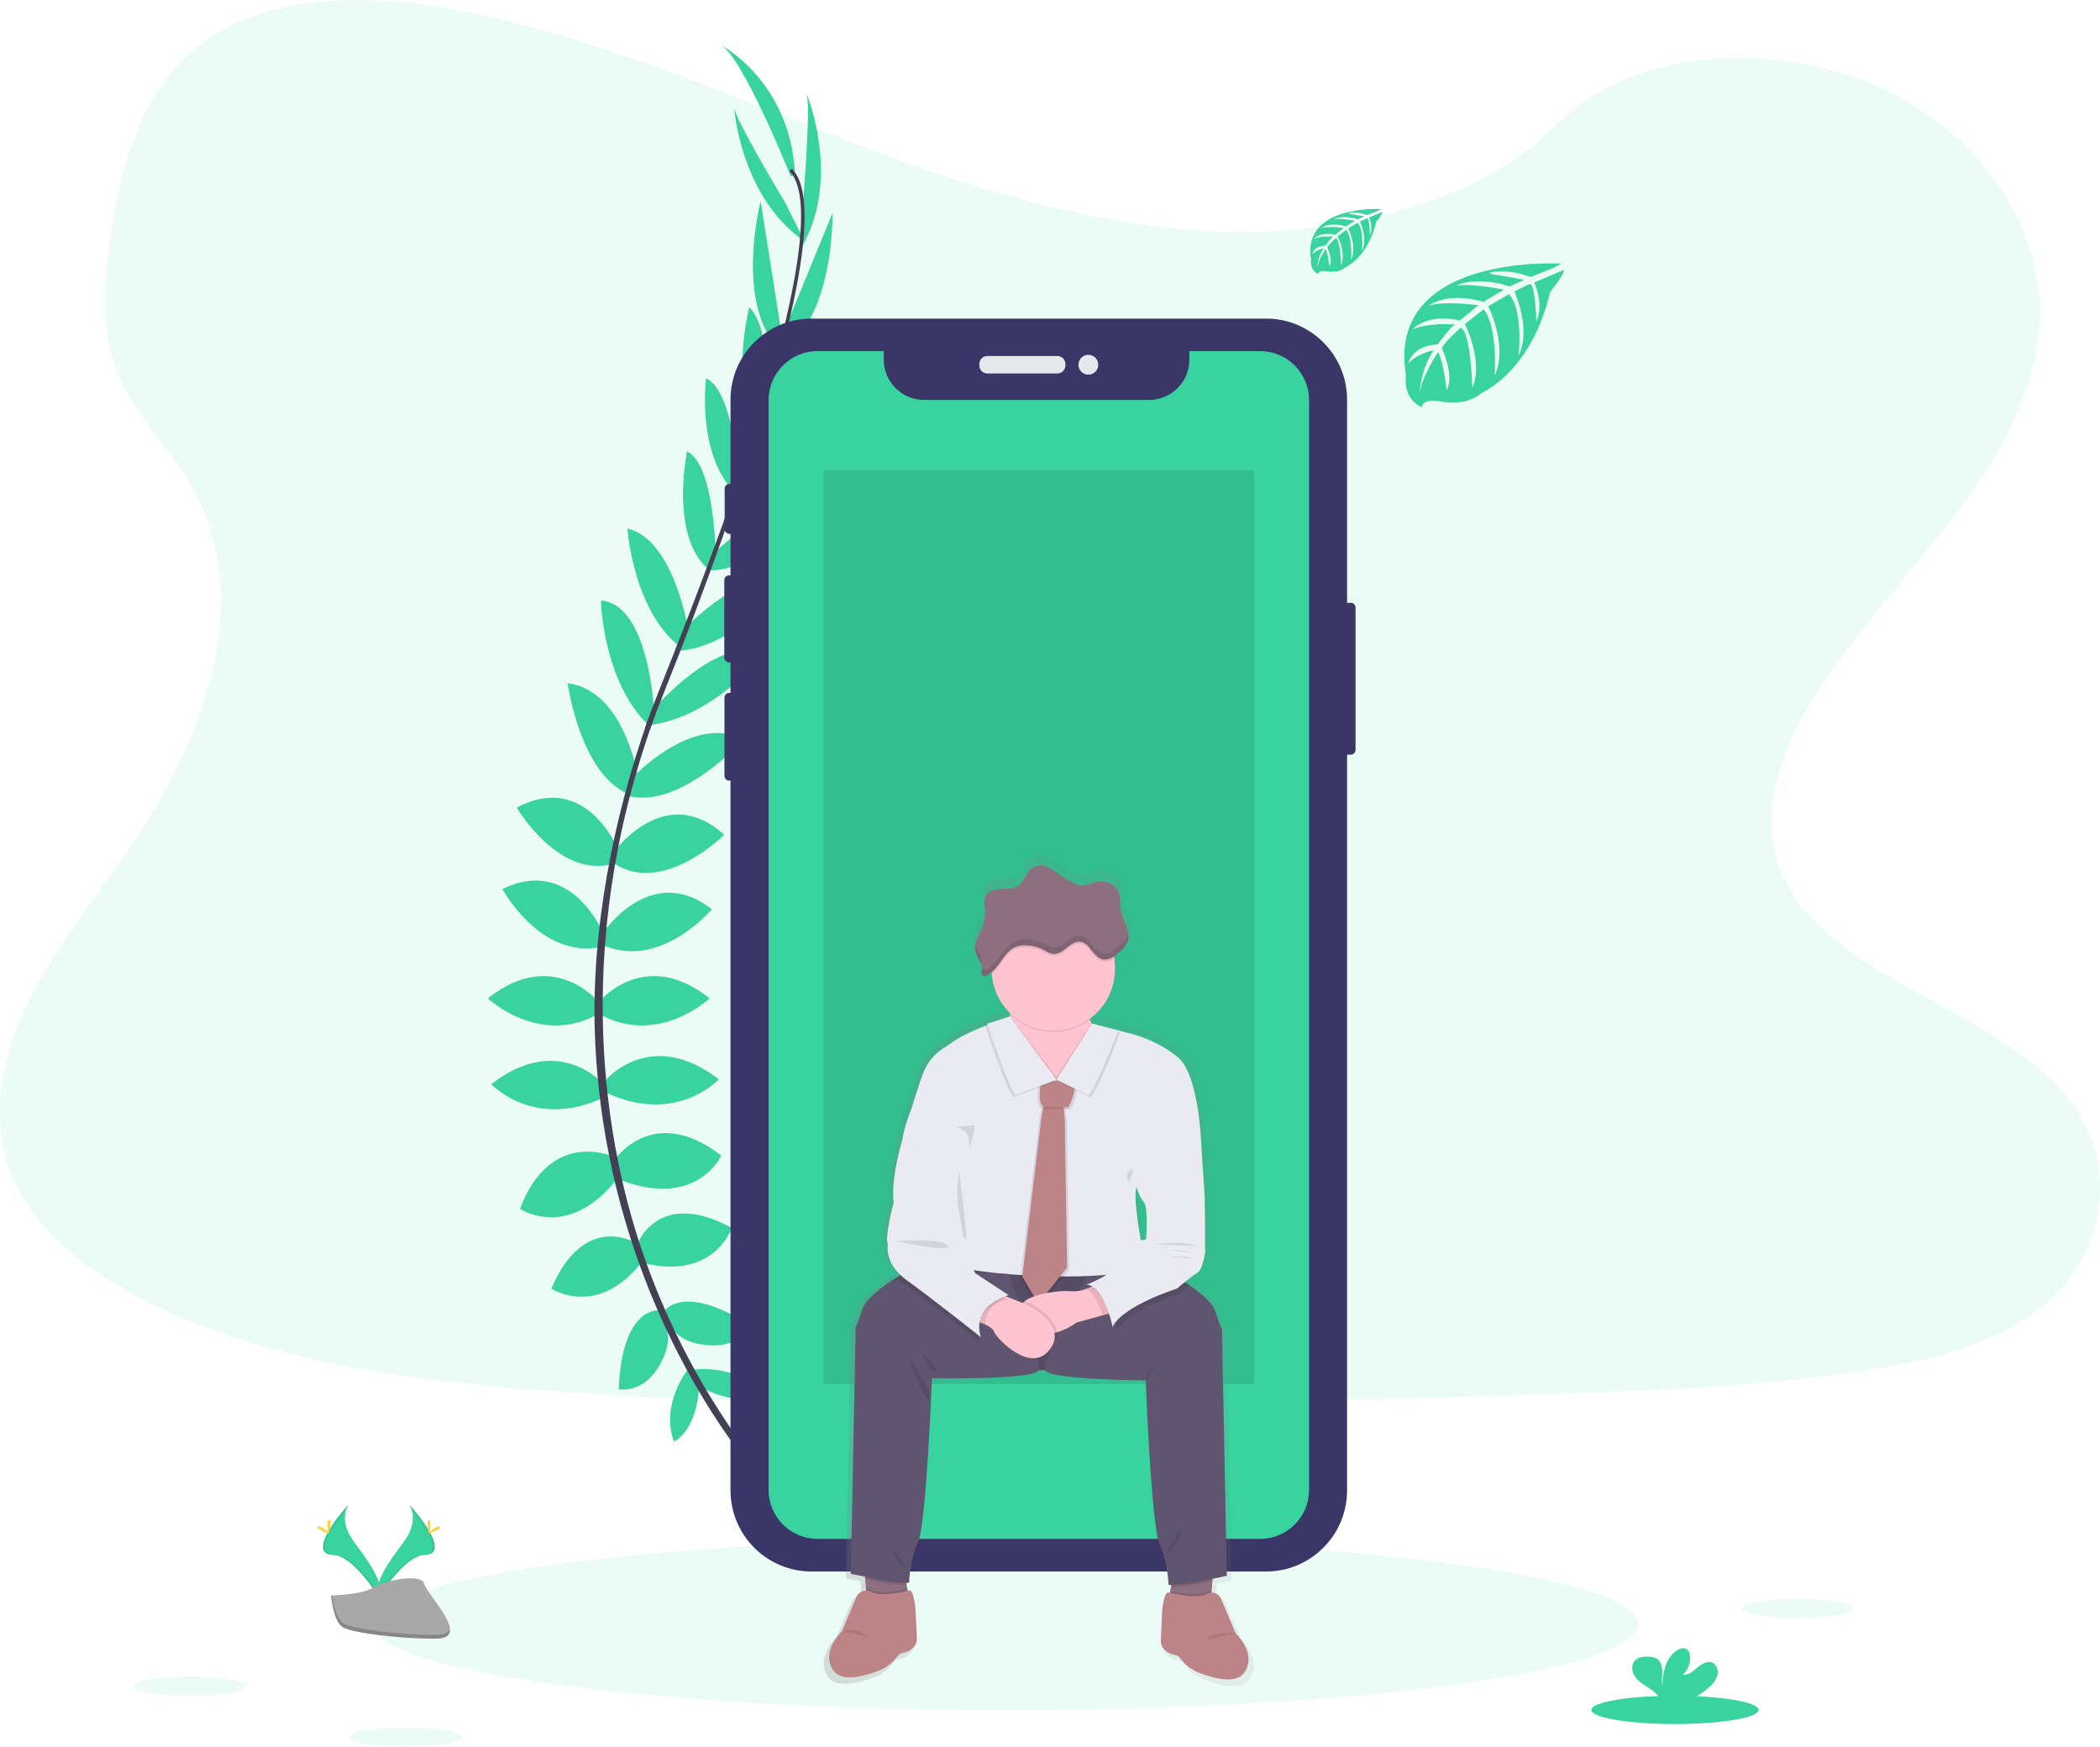
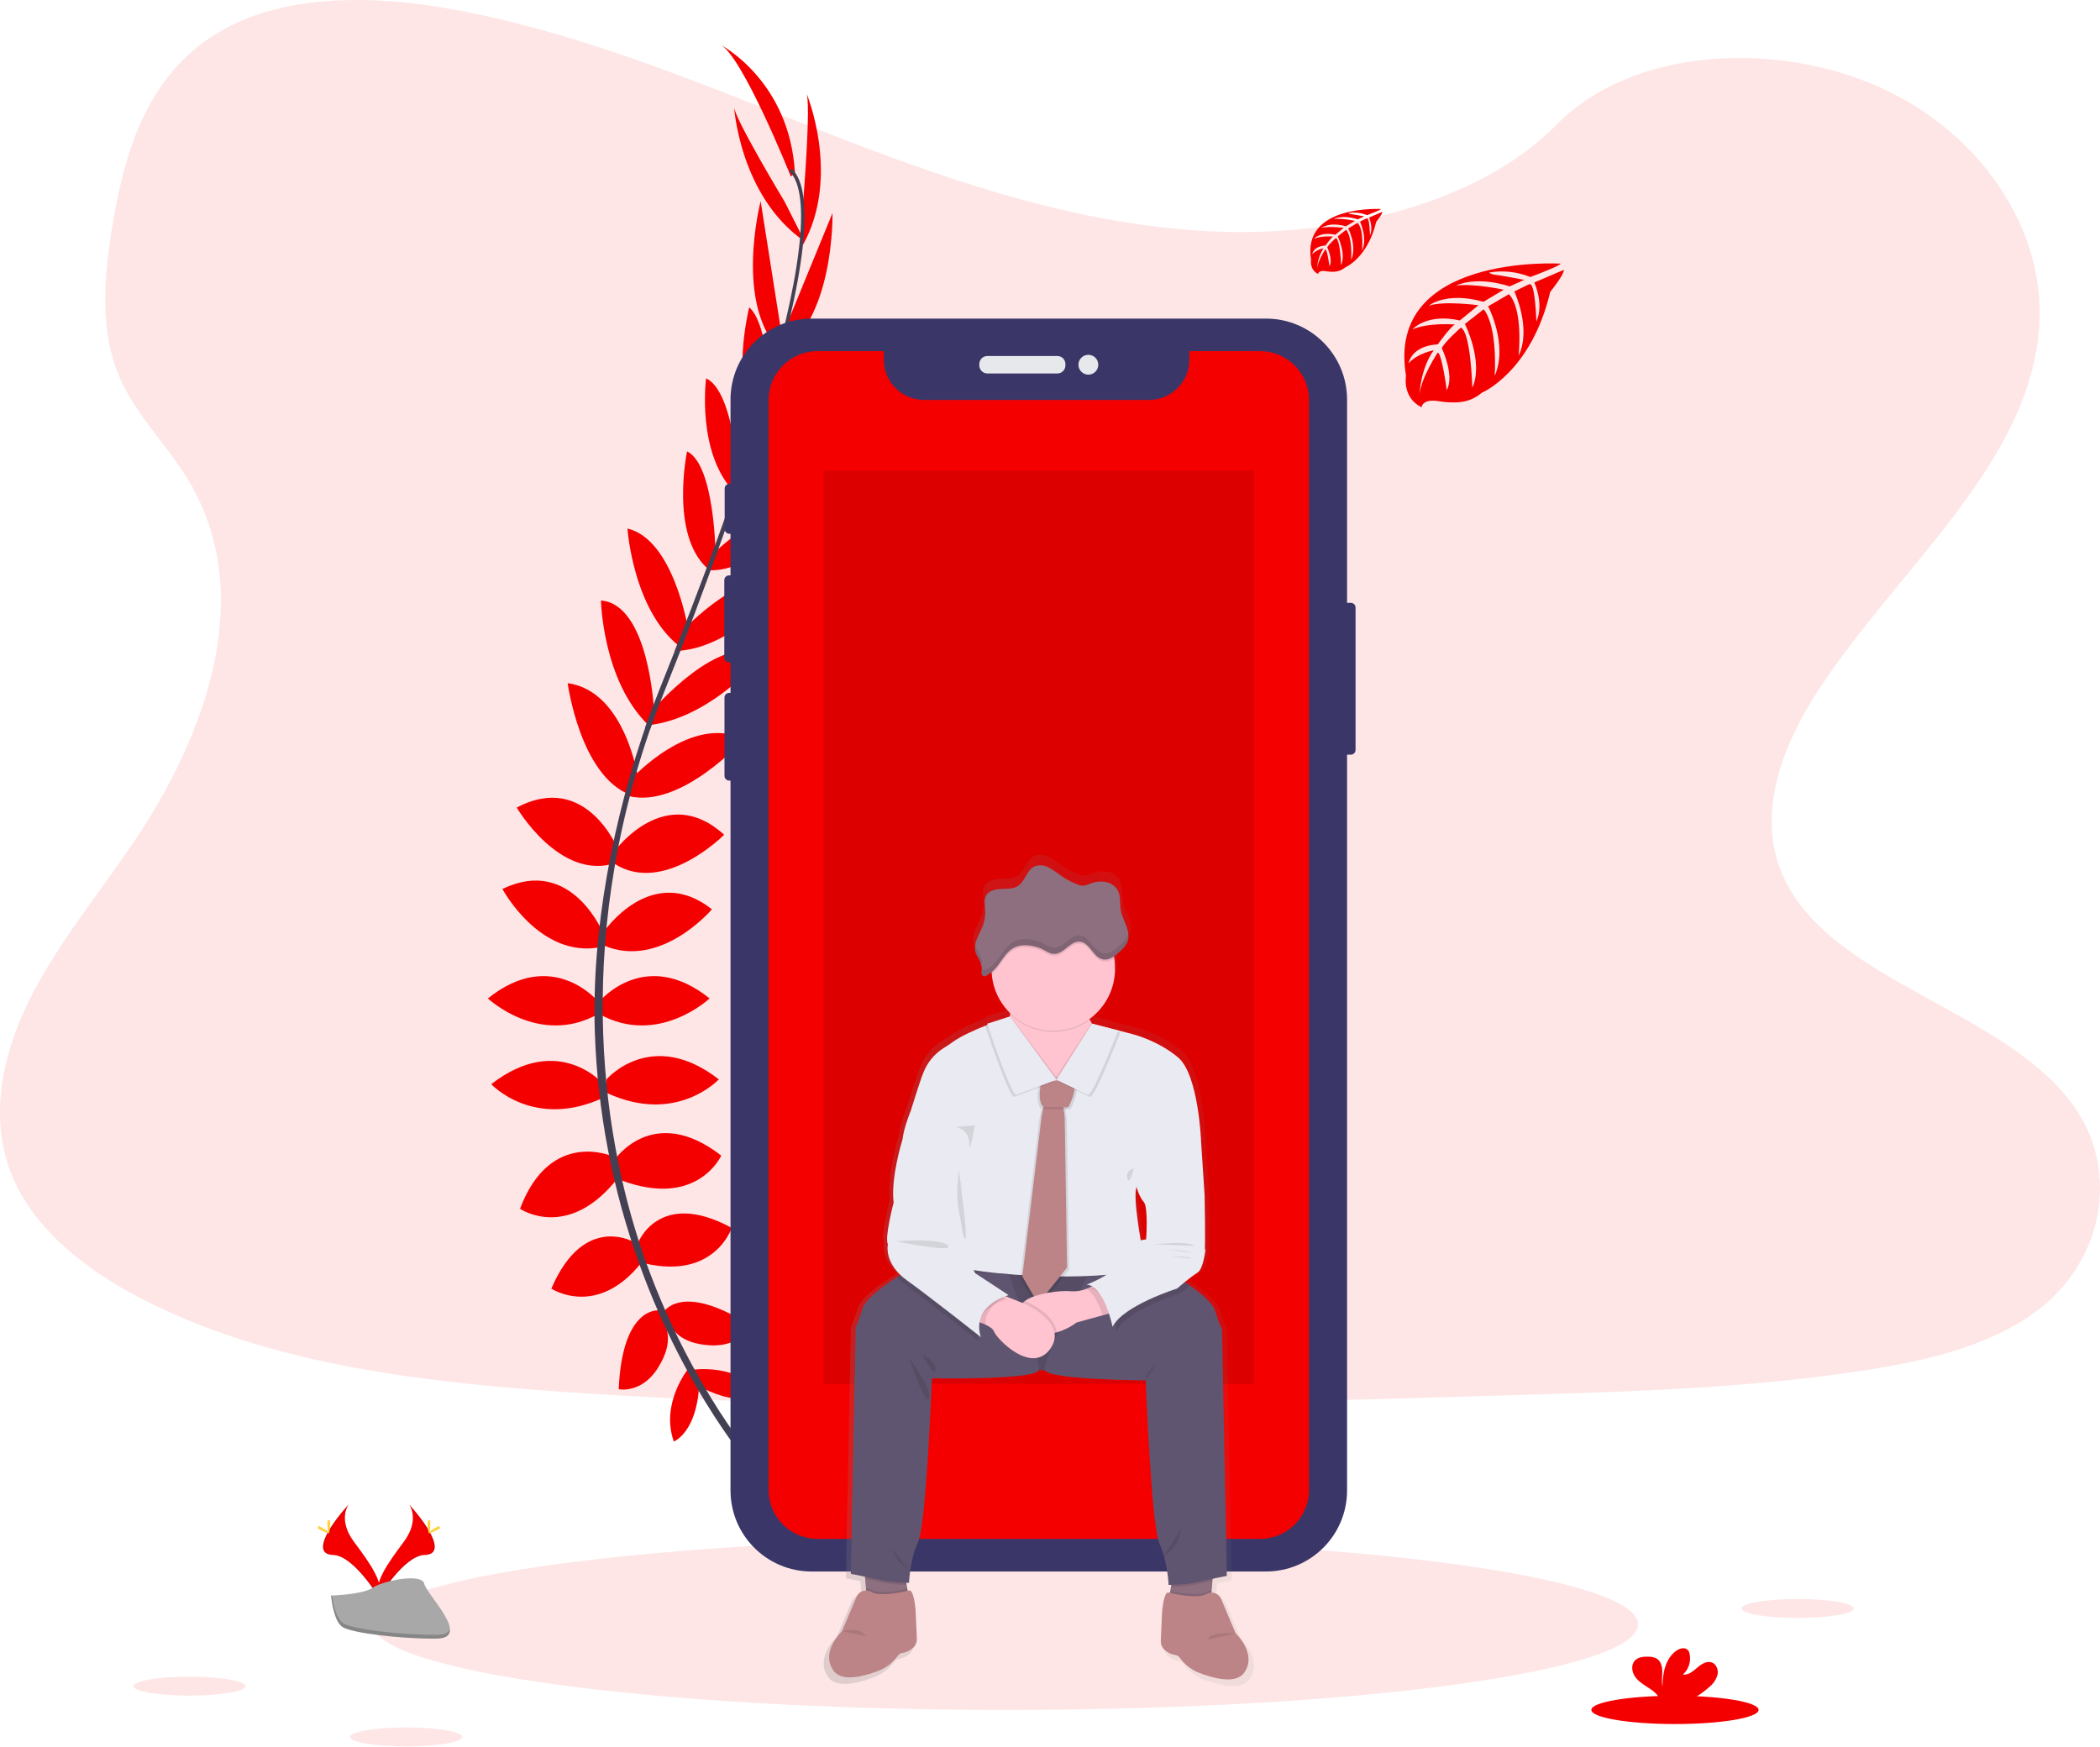
<svg xmlns="http://www.w3.org/2000/svg" id="ae7ad495-543d-4c4b-9483-8059c5566fe6" data-name="Layer 1" width="1009.54" height="839.64" viewBox="0 0 1009.54 839.64">
  <defs>
    <linearGradient id="f9d7795c-47ab-4264-adf8-fc9a284cd87a" x1="491.14" y1="640.96" x2="698.09" y2="640.96" gradientUnits="userSpaceOnUse">
      <stop offset="0" stop-color="gray" stop-opacity="0.25" />
      <stop offset="0.54" stop-color="gray" stop-opacity="0.12" />
      <stop offset="1" stop-color="gray" stop-opacity="0.1" />
    </linearGradient>
  </defs>
-   <path d="M681.78,141.58c-64.72-2.25-126.36-23.14-185.22-46S379.4,47.39,316.23,35.28c-40.63-7.79-87.1-8.89-119.83,12.89-31.51,21-41.69,57.15-47.16,90.73-4.12,25.26-6.54,51.85,4.74,75.49,7.84,16.42,21.74,30.22,31.36,45.95,33.47,54.72,9.81,122.2-26.45,175.63-17,25.07-36.75,49-49.88,75.66s-19.2,57.25-7.71,84.47c11.38,27,38.51,47.24,67.9,61.49,59.69,28.95,130,37.23,198.61,41.92,151.83,10.39,304.46,5.89,456.69,1.39,56.34-1.67,112.92-3.36,168.34-12.07,30.78-4.84,62.55-12.51,84.9-31.05,28.36-23.53,35.39-63.37,16.38-92.88-31.88-49.49-120-61.78-142.31-114.89-12.26-29.24.33-61.8,18.16-88.92,38.24-58.16,102.33-109.19,105.7-175.67,2.32-45.66-28.49-91.39-76.13-113-49.93-22.64-119.18-19.8-156,17.69C805.59,128.71,738.93,143.56,681.78,141.58Z" transform="translate(-95.23 -30.18)" fill="#38d39f" opacity="0.1" />
-   <ellipse cx="483.49" cy="780.99" rx="303.97" ry="41.12" fill="#38d39f" opacity="0.1" />
-   <path d="M428.24,688.75s21-3.36,33.6,11.48c0,0-9.24,7.28-29.12-2.8Z" transform="translate(-95.23 -30.18)" fill="#38d39f" />
-   <path d="M426,688.42S412.6,705,419.17,723.27c0,0,10.92-4.37,12.11-26.63Z" transform="translate(-95.23 -30.18)" fill="#38d39f" />
-   <path d="M414,661.31s8.4-15.4,42,6.16c0,0-4.48,10.36-19.32,9.52S417.87,669.43,414,661.31Z" transform="translate(-95.23 -30.18)" fill="#38d39f" />
-   <path d="M411.79,660.2s-17.43-2-19.12,37.9c0,0,11.05,2.3,18.9-10.33S416.17,668.08,411.79,660.2Z" transform="translate(-95.23 -30.18)" fill="#38d39f" />
-   <path d="M401.63,628.38s9.8-27.17,45.37-7.85c0,0-8.12,24.93-41.73,17.09Z" transform="translate(-95.23 -30.18)" fill="#38d39f" />
-   <path d="M390.71,587.77s18.48-27.44,51.25-2c0,0-11.48,25.76-48.45,11.76Z" transform="translate(-95.23 -30.18)" fill="#38d39f" />
-   <path d="M386.79,549.13s21.56-25.2,54,0c0,0-20.45,22.12-54,6.44Z" transform="translate(-95.23 -30.18)" fill="#38d39f" />
-   <path d="M383.43,511.61s21.84-26.33,52.93-1.4c0,0-24.65,23.24-52.93,7.56Z" transform="translate(-95.23 -30.18)" fill="#38d39f" />
-   <path d="M385.39,478.28s23-33.88,52.09-10.92c0,0-24.65,29.13-52.09,17.36Z" transform="translate(-95.23 -30.18)" fill="#38d39f" />
-   <path d="M390.71,439.36s24.36-33.6,52.65-7.84c0,0-28.85,29.12-52.65,14Z" transform="translate(-95.23 -30.18)" fill="#38d39f" />
-   <path d="M398.84,404.57s28.83-31.57,54-19c0,0-30.06,33.53-55.26,27.37Z" transform="translate(-95.23 -30.18)" fill="#38d39f" />
-   <path d="M408.91,371.6s33.33-38.65,52.65-25.77c0,0-24.52,30-55,33.05Z" transform="translate(-95.23 -30.18)" fill="#38d39f" />
-   <path d="M423.46,333.34s29.14-31.58,50.42-23.74c0,0-24.92,32.77-54.33,33.61Z" transform="translate(-95.23 -30.18)" fill="#38d39f" />
-   <path d="M436.64,297.56s32.2-30.24,46.2-24.92c0,0-23.24,33.6-47.6,31.64Z" transform="translate(-95.23 -30.18)" fill="#38d39f" />
-   <path d="M449.52,264.52s27.72-36.12,42.84-33.32c0,0-16.8,32.2-42.84,37Z" transform="translate(-95.23 -30.18)" fill="#38d39f" />
-   <path d="M463.49,220s24.51-27.7,37.74-27.63c0,0-19.34,37-38.74,36.66Z" transform="translate(-95.23 -30.18)" fill="#38d39f" />
-   <path d="M471.78,190.31l23.66-57.68s1.19,52.14-26.68,68.38Z" transform="translate(-95.23 -30.18)" fill="#38d39f" />
-   <path d="M481.38,126.7s3.92-48.16,1.4-52.08c0,0,16.93,40-1.56,73.36Z" transform="translate(-95.23 -30.18)" fill="#38d39f" />
-   <path d="M400.72,627.73s-24.55-15.21-40.43,22c0,0,21.84,14.5,43.31-12.51Z" transform="translate(-95.23 -30.18)" fill="#38d39f" />
-   <path d="M389.93,586.22s-30.1-13.73-44.71,25.12c0,0,23.26,16,47.45-15.3Z" transform="translate(-95.23 -30.18)" fill="#38d39f" />
-   <path d="M385.39,551.44s-21.56-25.2-54,0c0,0,20.44,22.12,54,6.44Z" transform="translate(-95.23 -30.18)" fill="#38d39f" />
-   <path d="M382.7,511.61s-21.85-26.33-52.93-1.4c0,0,24.64,23.24,52.93,7.56Z" transform="translate(-95.23 -30.18)" fill="#38d39f" />
-   <path d="M385.39,479.24s-15.32-37.95-48.62-21.63c0,0,18,33.66,47.27,27.93Z" transform="translate(-95.23 -30.18)" fill="#38d39f" />
-   <path d="M392.64,439.17s-15.22-38.61-49-20.71c0,0,20.68,35.39,47.5,26.68Z" transform="translate(-95.23 -30.18)" fill="#38d39f" />
-   <path d="M402.08,404.77s-6-42.34-33.95-46.13c0,0,5.93,44.64,30.22,53.75Z" transform="translate(-95.23 -30.18)" fill="#38d39f" />
-   <path d="M409.63,371.67s-2.35-51-25.5-52.77c0,0,.78,38.7,22.89,60Z" transform="translate(-95.23 -30.18)" fill="#38d39f" />
-   <path d="M425.87,331.88s-6.91-42.4-29-47.59c0,0,2.74,41.07,26.81,58Z" transform="translate(-95.23 -30.18)" fill="#38d39f" />
-   <path d="M439.26,297.87s-.24-44.18-13.74-50.67c0,0-8.37,40,9.83,56.31Z" transform="translate(-95.23 -30.18)" fill="#38d39f" />
-   <path d="M450.55,264s-1.9-45.5-15.87-51.91c0,0-4.79,36,13.77,54.88Z" transform="translate(-95.23 -30.18)" fill="#38d39f" />
-   <path d="M465.45,223.6s-.09-37-10.07-45.68c0,0-9.92,40.54,4.86,53.12Z" transform="translate(-95.23 -30.18)" fill="#38d39f" />
-   <path d="M470.6,188.49l-9.7-61.59s-13.2,50.47,10.16,72.7Z" transform="translate(-95.23 -30.18)" fill="#38d39f" />
-   <path d="M472.5,127.28s-24.93-41.39-24.41-46c0,0,2.64,43.4,34,65Z" transform="translate(-95.23 -30.18)" fill="#38d39f" />
-   <path d="M475.42,115.06S451.9,56.25,441.26,51.49c0,0,33.6,17.08,36.12,61.89Z" transform="translate(-95.23 -30.18)" fill="#38d39f" />
+   <path d="M681.78,141.58c-64.72-2.25-126.36-23.14-185.22-46S379.4,47.39,316.23,35.28c-40.63-7.79-87.1-8.89-119.83,12.89-31.51,21-41.69,57.15-47.16,90.73-4.12,25.26-6.54,51.85,4.74,75.49,7.84,16.42,21.74,30.22,31.36,45.95,33.47,54.72,9.81,122.2-26.45,175.63-17,25.07-36.75,49-49.88,75.66s-19.2,57.25-7.71,84.47c11.38,27,38.51,47.24,67.9,61.49,59.69,28.95,130,37.23,198.61,41.92,151.83,10.39,304.46,5.89,456.69,1.39,56.34-1.67,112.92-3.36,168.34-12.07,30.78-4.84,62.55-12.51,84.9-31.05,28.36-23.53,35.39-63.37,16.38-92.88-31.88-49.49-120-61.78-142.31-114.89-12.26-29.24.33-61.8,18.16-88.92,38.24-58.16,102.33-109.19,105.7-175.67,2.32-45.66-28.49-91.39-76.13-113-49.93-22.64-119.18-19.8-156,17.69C805.59,128.71,738.93,143.56,681.78,141.58Z" transform="translate(-95.23 -30.18)" fill="#f50001" opacity="0.1" />
+   <ellipse cx="483.49" cy="780.99" rx="303.97" ry="41.12" fill="#f50001" opacity="0.1" />
+   <path d="M428.24,688.75s21-3.36,33.6,11.48c0,0-9.24,7.28-29.12-2.8Z" transform="translate(-95.23 -30.18)" fill="#f50001" />
+   <path d="M426,688.42S412.6,705,419.17,723.27c0,0,10.92-4.37,12.11-26.63Z" transform="translate(-95.23 -30.18)" fill="#f50001" />
+   <path d="M414,661.31s8.4-15.4,42,6.16c0,0-4.48,10.36-19.32,9.52S417.87,669.43,414,661.31Z" transform="translate(-95.23 -30.18)" fill="#f50001" />
+   <path d="M411.79,660.2s-17.43-2-19.12,37.9c0,0,11.05,2.3,18.9-10.33S416.17,668.08,411.79,660.2Z" transform="translate(-95.23 -30.18)" fill="#f50001" />
+   <path d="M401.63,628.38s9.8-27.17,45.37-7.85c0,0-8.12,24.93-41.73,17.09Z" transform="translate(-95.23 -30.18)" fill="#f50001" />
+   <path d="M390.71,587.77s18.48-27.44,51.25-2c0,0-11.48,25.76-48.45,11.76Z" transform="translate(-95.23 -30.18)" fill="#f50001" />
+   <path d="M386.79,549.13s21.56-25.2,54,0c0,0-20.45,22.12-54,6.44Z" transform="translate(-95.23 -30.18)" fill="#f50001" />
+   <path d="M383.43,511.61s21.84-26.33,52.93-1.4c0,0-24.65,23.24-52.93,7.56Z" transform="translate(-95.23 -30.18)" fill="#f50001" />
+   <path d="M385.39,478.28s23-33.88,52.09-10.92c0,0-24.65,29.13-52.09,17.36Z" transform="translate(-95.23 -30.18)" fill="#f50001" />
+   <path d="M390.71,439.36s24.36-33.6,52.65-7.84c0,0-28.85,29.12-52.65,14Z" transform="translate(-95.23 -30.18)" fill="#f50001" />
+   <path d="M398.84,404.57s28.83-31.57,54-19c0,0-30.06,33.53-55.26,27.37Z" transform="translate(-95.23 -30.18)" fill="#f50001" />
+   <path d="M408.91,371.6s33.33-38.65,52.65-25.77c0,0-24.52,30-55,33.05Z" transform="translate(-95.23 -30.18)" fill="#f50001" />
+   <path d="M423.46,333.34s29.14-31.58,50.42-23.74c0,0-24.92,32.77-54.33,33.61Z" transform="translate(-95.23 -30.18)" fill="#f50001" />
+   <path d="M436.64,297.56s32.2-30.24,46.2-24.92c0,0-23.24,33.6-47.6,31.64Z" transform="translate(-95.23 -30.18)" fill="#f50001" />
+   <path d="M449.52,264.52s27.72-36.12,42.84-33.32c0,0-16.8,32.2-42.84,37Z" transform="translate(-95.23 -30.18)" fill="#f50001" />
+   <path d="M463.49,220s24.51-27.7,37.74-27.63c0,0-19.34,37-38.74,36.66Z" transform="translate(-95.23 -30.18)" fill="#f50001" />
+   <path d="M471.78,190.31l23.66-57.68s1.19,52.14-26.68,68.38Z" transform="translate(-95.23 -30.18)" fill="#f50001" />
+   <path d="M481.38,126.7s3.92-48.16,1.4-52.08c0,0,16.93,40-1.56,73.36Z" transform="translate(-95.23 -30.18)" fill="#f50001" />
+   <path d="M400.72,627.73s-24.55-15.21-40.43,22c0,0,21.84,14.5,43.31-12.51Z" transform="translate(-95.23 -30.18)" fill="#f50001" />
+   <path d="M389.93,586.22s-30.1-13.73-44.71,25.12c0,0,23.26,16,47.45-15.3Z" transform="translate(-95.23 -30.18)" fill="#f50001" />
+   <path d="M385.39,551.44s-21.56-25.2-54,0c0,0,20.44,22.12,54,6.44Z" transform="translate(-95.23 -30.18)" fill="#f50001" />
+   <path d="M382.7,511.61s-21.85-26.33-52.93-1.4c0,0,24.64,23.24,52.93,7.56Z" transform="translate(-95.23 -30.18)" fill="#f50001" />
+   <path d="M385.39,479.24s-15.32-37.95-48.62-21.63c0,0,18,33.66,47.27,27.93Z" transform="translate(-95.23 -30.18)" fill="#f50001" />
+   <path d="M392.64,439.17s-15.22-38.61-49-20.71c0,0,20.68,35.39,47.5,26.68Z" transform="translate(-95.23 -30.18)" fill="#f50001" />
+   <path d="M402.08,404.77s-6-42.34-33.95-46.13c0,0,5.93,44.64,30.22,53.75Z" transform="translate(-95.23 -30.18)" fill="#f50001" />
+   <path d="M409.63,371.67s-2.35-51-25.5-52.77c0,0,.78,38.7,22.89,60Z" transform="translate(-95.23 -30.18)" fill="#f50001" />
+   <path d="M425.87,331.88s-6.91-42.4-29-47.59c0,0,2.74,41.07,26.81,58Z" transform="translate(-95.23 -30.18)" fill="#f50001" />
+   <path d="M439.26,297.87s-.24-44.18-13.74-50.67c0,0-8.37,40,9.83,56.31Z" transform="translate(-95.23 -30.18)" fill="#f50001" />
+   <path d="M450.55,264s-1.9-45.5-15.87-51.91c0,0-4.79,36,13.77,54.88Z" transform="translate(-95.23 -30.18)" fill="#f50001" />
+   <path d="M465.45,223.6s-.09-37-10.07-45.68c0,0-9.92,40.54,4.86,53.12Z" transform="translate(-95.23 -30.18)" fill="#f50001" />
+   <path d="M470.6,188.49l-9.7-61.59s-13.2,50.47,10.16,72.7Z" transform="translate(-95.23 -30.18)" fill="#f50001" />
+   <path d="M472.5,127.28s-24.93-41.39-24.41-46c0,0,2.64,43.4,34,65Z" transform="translate(-95.23 -30.18)" fill="#f50001" />
+   <path d="M475.42,115.06S451.9,56.25,441.26,51.49c0,0,33.6,17.08,36.12,61.89Z" transform="translate(-95.23 -30.18)" fill="#f50001" />
  <path d="M462.36,229.35l-1.61-.49c19.85-64.73,24.81-106,13.95-116.34l1.16-1.22C487.36,122.21,482.7,163,462.36,229.35Z" transform="translate(-95.23 -30.18)" fill="#444053" />
  <path d="M407.7,380.87l-2.37-.84c2.1-5.93,4.37-11.95,6.75-17.89,20.72-51.64,38.36-99.67,49.67-136.55l2.07-1c-11.33,36.95-28.65,86.83-49.4,138.53C412.05,369,409.79,375,407.7,380.87Z" transform="translate(-95.23 -30.18)" fill="#444053" />
  <path d="M457.79,737.2c-.32-.36-32.5-36.58-54.92-98.44A364.43,364.43,0,0,1,381.17,526c-1.54-48.13,8.56-101.87,25.86-150.68l1.88,2.2c-38.83,109.56-23.4,203.45-2.94,260,22.2,61.29,54,97.13,54.32,97.48Z" transform="translate(-95.23 -30.18)" fill="#444053" />
  <rect x="642.8" y="289.82" width="8.86" height="73.02" rx="2.29" ry="2.29" fill="#3a3768" />
  <rect x="348.37" y="232.61" width="4.97" height="24.04" rx="2.29" ry="2.29" fill="#3a3768" />
  <rect x="348.19" y="276.63" width="5.6" height="41.84" rx="2.29" ry="2.29" fill="#3a3768" />
  <rect x="348.28" y="333.11" width="5.33" height="42.2" rx="2.29" ry="2.29" fill="#3a3768" />
  <rect x="351.18" y="153.17" width="296.4" height="602.39" rx="38.99" ry="38.99" fill="#3a3768" />
-   <path d="M701,199H667v4.09a19.38,19.38,0,0,1-19.39,19.38H539.48a19.38,19.38,0,0,1-19.39-19.38V199H488.26a23.54,23.54,0,0,0-23.54,23.54V746.51a23.54,23.54,0,0,0,23.54,23.54H701a23.54,23.54,0,0,0,23.54-23.54V222.58A23.54,23.54,0,0,0,701,199Z" transform="translate(-95.23 -30.18)" fill="#38d39f" />
+   <path d="M701,199H667v4.09a19.38,19.38,0,0,1-19.39,19.38H539.48a19.38,19.38,0,0,1-19.39-19.38V199H488.26a23.54,23.54,0,0,0-23.54,23.54V746.51a23.54,23.54,0,0,0,23.54,23.54H701a23.54,23.54,0,0,0,23.54-23.54V222.58A23.54,23.54,0,0,0,701,199Z" transform="translate(-95.23 -30.18)" fill="#f50001" />
  <rect x="470.79" y="171.16" width="41.39" height="8.4" rx="3.87" ry="3.87" fill="#e6e8ec" />
  <circle cx="523.21" cy="175.36" r="4.77" fill="#e6e8ec" />
-   <path d="M845.43,156.93s-84.2-5.08-74.28,53.92c0,0-2,10.43,7.48,15.16,0,0,.15-4.37,8.64-2.88a39.5,39.5,0,0,0,9.15.44A19.06,19.06,0,0,0,807.6,219h0s23.67-9.78,32.87-48.46c0,0,6.81-8.44,6.54-10.61L832.8,166s4.86,10.25,1,18.77c0,0-.46-18.4-3.19-18-.55.08-7.38,3.55-7.38,3.55s8.35,17.85,2.05,30.83c0,0,2.39-22-4.66-29.54l-10,5.84s9.76,18.44,3.14,33.49c0,0,1.7-23.08-5.25-32.07l-9.06,7.07s9.17,18.17,3.58,30.65c0,0-.73-26.86-5.54-28.89,0,0-7.93,7-9.14,9.86,0,0,6.28,13.2,2.38,20.16,0,0-2.39-17.9-4.35-18,0,0-7.9,11.86-8.72,20,0,0,.34-12.09,6.81-21.12,0,0-7.64,1.31-12.1,6.26,0,0,1.23-8.38,14.05-9.12,0,0,6.53-9,8.27-9.54,0,0-12.74-1.07-20.47,2.36,0,0,6.8-7.91,22.81-4.31l8.95-7.31s-16.78-2.29-23.9.24c0,0,8.19-7,26.31-1.9l9.74-5.82s-14.31-3.08-22.83-2c0,0,9-4.85,25.69.41l7-3.13s-10.48-2.06-13.55-2.39-3.23-1.17-3.23-1.17a36.35,36.35,0,0,1,19.69,2.19S845.68,157.86,845.43,156.93Z" transform="translate(-95.23 -30.18)" fill="#38d39f" />
-   <path d="M759.06,130.69s-38-2.29-33.56,24.37c0,0-.89,4.71,3.38,6.85,0,0,.07-2,3.91-1.31a17.51,17.51,0,0,0,4.13.2,8.56,8.56,0,0,0,5.05-2.08h0s10.7-4.42,14.86-21.9c0,0,3.07-3.81,2.95-4.79l-6.42,2.74s2.19,4.63.47,8.48c0,0-.21-8.31-1.44-8.12-.25,0-3.34,1.61-3.34,1.61s3.78,8.07.93,13.93c0,0,1.08-9.94-2.11-13.35L743.35,140s4.41,8.33,1.42,15.13c0,0,.77-10.43-2.37-14.49l-4.09,3.2s4.14,8.21,1.62,13.85c0,0-.34-12.14-2.51-13.06,0,0-3.58,3.16-4.13,4.46,0,0,2.84,6,1.08,9.11,0,0-1.08-8.09-2-8.13,0,0-3.57,5.36-3.94,9a19.52,19.52,0,0,1,3.08-9.54,10.76,10.76,0,0,0-5.47,2.83s.56-3.79,6.35-4.12c0,0,3-4.07,3.74-4.32,0,0-5.76-.48-9.25,1.07,0,0,3.07-3.57,10.3-1.95l4-3.3s-7.59-1-10.8.11c0,0,3.7-3.16,11.89-.86l4.4-2.63s-6.47-1.39-10.32-.89c0,0,4.07-2.19,11.61.18l3.15-1.41s-4.74-.93-6.13-1.08-1.46-.53-1.46-.53a16.39,16.39,0,0,1,8.9,1S759.18,131.11,759.06,130.69Z" transform="translate(-95.23 -30.18)" fill="#38d39f" />
+   <path d="M845.43,156.93s-84.2-5.08-74.28,53.92c0,0-2,10.43,7.48,15.16,0,0,.15-4.37,8.64-2.88a39.5,39.5,0,0,0,9.15.44A19.06,19.06,0,0,0,807.6,219h0s23.67-9.78,32.87-48.46c0,0,6.81-8.44,6.54-10.61L832.8,166s4.86,10.25,1,18.77c0,0-.46-18.4-3.19-18-.55.08-7.38,3.55-7.38,3.55s8.35,17.85,2.05,30.83c0,0,2.39-22-4.66-29.54l-10,5.84s9.76,18.44,3.14,33.49c0,0,1.7-23.08-5.25-32.07l-9.06,7.07s9.17,18.17,3.58,30.65c0,0-.73-26.86-5.54-28.89,0,0-7.93,7-9.14,9.86,0,0,6.28,13.2,2.38,20.16,0,0-2.39-17.9-4.35-18,0,0-7.9,11.86-8.72,20,0,0,.34-12.09,6.81-21.12,0,0-7.64,1.31-12.1,6.26,0,0,1.23-8.38,14.05-9.12,0,0,6.53-9,8.27-9.54,0,0-12.74-1.07-20.47,2.36,0,0,6.8-7.91,22.81-4.31l8.95-7.31s-16.78-2.29-23.9.24c0,0,8.19-7,26.31-1.9l9.74-5.82s-14.31-3.08-22.83-2c0,0,9-4.85,25.69.41l7-3.13s-10.48-2.06-13.55-2.39-3.23-1.17-3.23-1.17a36.35,36.35,0,0,1,19.69,2.19S845.68,157.86,845.43,156.93Z" transform="translate(-95.23 -30.18)" fill="#f50001" />
+   <path d="M759.06,130.69s-38-2.29-33.56,24.37c0,0-.89,4.71,3.38,6.85,0,0,.07-2,3.91-1.31a17.51,17.51,0,0,0,4.13.2,8.56,8.56,0,0,0,5.05-2.08h0s10.7-4.42,14.86-21.9c0,0,3.07-3.81,2.95-4.79l-6.42,2.74s2.19,4.63.47,8.48c0,0-.21-8.31-1.44-8.12-.25,0-3.34,1.61-3.34,1.61s3.78,8.07.93,13.93c0,0,1.08-9.94-2.11-13.35L743.35,140s4.41,8.33,1.42,15.13c0,0,.77-10.43-2.37-14.49l-4.09,3.2s4.14,8.21,1.62,13.85c0,0-.34-12.14-2.51-13.06,0,0-3.58,3.16-4.13,4.46,0,0,2.84,6,1.08,9.11,0,0-1.08-8.09-2-8.13,0,0-3.57,5.36-3.94,9a19.52,19.52,0,0,1,3.08-9.54,10.76,10.76,0,0,0-5.47,2.83s.56-3.79,6.35-4.12c0,0,3-4.07,3.74-4.32,0,0-5.76-.48-9.25,1.07,0,0,3.07-3.57,10.3-1.95l4-3.3s-7.59-1-10.8.11c0,0,3.7-3.16,11.89-.86l4.4-2.63s-6.47-1.39-10.32-.89c0,0,4.07-2.19,11.61.18l3.15-1.41s-4.74-.93-6.13-1.08-1.46-.53-1.46-.53a16.39,16.39,0,0,1,8.9,1S759.18,131.11,759.06,130.69Z" transform="translate(-95.23 -30.18)" fill="#f50001" />
  <rect x="395.91" y="226.18" width="206.95" height="439.24" opacity="0.1" />
  <path d="M691.75,818.22s-4.88-11.36-7.06-16.6c-1.23-3-3.31-3.5-4.9-3.43l.09-1,.39-4.73.08-1c3.77-.79,7-1.41,7-1.41L685,668.73s-1-1.28-3.42-9c-1.2-3.85-7-8.58-12.42-12.35-.85-.59-1.68-1.15-2.5-1.69a62.39,62.39,0,0,1,6.21-4.58c3.08-1.79,4.1-12,4.1-12l-.51,1c.51-1,0-27.07,0-27.07l-1.8-27.06s-1.28-32.17-11.28-40.6S640.75,524,640.75,524l-7-1.8h0l-12.9-3.31c-.36-.59-.71-1.21-1-1.86-.13-.25-.25-.51-.37-.77a30.2,30.2,0,0,0,12.75-24.65,29.73,29.73,0,0,0-.39-4.84c0-.3-.11-.61-.17-.91a25.2,25.2,0,0,0,3-2.41,13.63,13.63,0,0,0,3.66-4.49h0a7.57,7.57,0,0,0,.34-1.05c0-.1,0-.2.06-.31s.09-.53.12-.8c0-.1,0-.2,0-.3,0-.29,0-.59,0-.88,0-.07,0-.14,0-.22,0-.33-.05-.66-.1-1a.13.13,0,0,0,0-.06h0a17.21,17.21,0,0,0-.9-3.4c-1-2.58-2.3-5-2.77-7.75-.58-3.25.09-6.8-1.46-9.72a8.67,8.67,0,0,0-6.09-4.19,14.35,14.35,0,0,0-7.52.86,10.7,10.7,0,0,1-3.71,1,7.75,7.75,0,0,1-2.71-.66,40.19,40.19,0,0,1-8.4-4.51,40.22,40.22,0,0,0-6-3.92,8.12,8.12,0,0,0-6.92-.28c-3.7,1.88-4.4,7.12-7.84,9.43-2.37,1.6-5.46,1.44-8.32,1.54s-6.1.81-7.51,3.29c-1,1.72-.76,3.77-.57,5.78l.06.68c0,.24,0,.49.06.73a18.37,18.37,0,0,1-1.13,7.56c-1.38,3.66-4,7.27-3.91,11h0a7.66,7.66,0,0,0,.23,1.76,8.45,8.45,0,0,0,.28.85h0a37.24,37.24,0,0,0,1.85,3.61l.09.16c.07.14.14.28.2.42s.18.38.25.57.08.19.11.28.13.37.18.56a5.36,5.36,0,0,1,.21,1.74,16.2,16.2,0,0,0-.19,2.29,1.68,1.68,0,0,0,1.34,1.63,2.23,2.23,0,0,0,1.16-.36,18.57,18.57,0,0,0,2.55-1.75c0,.32,0,.64.06,1a30.26,30.26,0,0,0,9.09,18.83c0,.31,0,.63-.07,1s-.05.72-.07,1.09h0l-11.2,3.52s.06.2.18.54l-1.18.47h0c-5.81,2.35-12.28,5.27-15.9,7.92-1.6,1.16-3.06,2.11-4.37,2.9a25,25,0,0,0-10.36,12.55l-.15.38c-1,2.29-5.9,17.87-5.9,17.87s-3.59,8.68-4.11,14.3c0,0-5.9,18.63-4.36,30.89,0,0-4.62,17.62-2.82,20.42,0,0-1.84,7.58,6.24,15.21-.59.36-1.23.75-1.9,1.18-6.26,3.94-15.29,10.33-16.83,15.26-2.39,7.67-3.42,9-3.42,9L501.88,789s3.23.62,7,1.4l.08,1,.39,4.72.09,1c-1.59-.07-3.67.48-4.9,3.44-2.19,5.23-7,16.58-7,16.58s-10.77,10-4.24,19.28a6.68,6.68,0,0,0,1,1.16c4.69,4.26,14.69,1.53,21.8-1.25a21.26,21.26,0,0,0,9-7.26,3.42,3.42,0,0,1,2.4-1.33,9.8,9.8,0,0,0,4.47-1.95,6,6,0,0,0,2.46-5,.76.76,0,0,1,0-.15l-.63-14.23s-.77-9.94-3.22-9.3l-.63.15-.17-1h0l-.33-1.93-.17-1,1.36,0s.34-11.24,4.45-20.08S541.9,693,541.9,693s50.87.83,52.57-3.94v0c1,0,2.09,0,3.13-.07,1.71,4.77,49.72,5,49.72,5s2.73,71.49,6.83,80.34a40.82,40.82,0,0,1,2.15,5.86h0a65.41,65.41,0,0,1,2.31,14.21l1.36,0-.18,1-.33,1.92-.17,1-.65-.15c-2.43-.63-3.2,9.31-3.2,9.31l-.65,14.32a5.81,5.81,0,0,0,2.38,5,10,10,0,0,0,4.55,2,3.34,3.34,0,0,1,2.4,1.32,21.32,21.32,0,0,0,9,7.26c7.68,3,18.72,5.93,22.82.1C702.52,828.18,691.75,818.22,691.75,818.22ZM562.45,639.88v0l.12,0ZM642.8,599s1.29,4.85,3.59,7.4,1.16,18.39,1.16,18.39a14.2,14.2,0,0,0-2.68.43C643.1,614.69,641.47,603,642.8,599Z" transform="translate(-95.23 -30.18)" fill="url(#f9d7795c-47ab-4264-adf8-fc9a284cd87a)" />
  <polygon points="436.96 768.43 416.85 770.43 416.29 763.7 415.9 759.07 415.35 752.3 434.35 753.3 435.86 761.99 436.18 763.88 436.19 763.88 436.96 768.43" fill="#8e6f7f" />
  <polygon points="583.41 753.31 582.86 760.07 582.48 764.7 581.91 771.43 561.79 769.43 562.59 764.88 562.9 763 564.41 754.31 583.41 753.31" fill="#8e6f7f" />
  <path d="M657.33,686.1l-59.8,2.81q-4.08.2-8.16,0l-57.13-2.8V640.85H657.33Z" transform="translate(-95.23 -30.18)" fill="#5f5570" />
  <path d="M657.33,686.1l-59.8,2.81q-4.08.2-8.16,0l-57.13-2.8V640.85H657.33Z" transform="translate(-95.23 -30.18)" opacity="0.1" />
  <path d="M580.75,518.91s-19.92,6.69-27.42,12.19c-1.56,1.14-3,2.08-4.26,2.85A24.4,24.4,0,0,0,539,546.23c-.05.14-.1.26-.15.37-1,2.25-5.75,17.5-5.75,17.5s-3.5,8.5-4,14,28.5,20.25,28.5,20.25-14,30.5-7.75,38.25,97.5,11.5,95.5,0-5.5-30.5-3.75-35.75l31-22.5s-1.25-31.5-11-39.75-22-11.25-22-11.25l-19.41-5s-6.84,17-14.34,19.25S581.92,533.46,580.75,518.91Z" transform="translate(-95.23 -30.18)" fill="#eaeaf2" />
  <path d="M608.73,547.54s-8.46,7.06-12.9,0c0,0-4,11.94,0,15.94l-.15.81-.71,3.56-9.26,77L593.33,658,607.2,640.6l-1.12-72-.5-4.13-.12-1h2.37S614.12,552.6,608.73,547.54Z" transform="translate(-95.23 -30.18)" opacity="0.1" />
  <path d="M610.73,547.54s-8.46,7.06-12.9,0c0,0-4,11.94,0,15.94l-.15.81-.71,3.56-9.26,77L595.33,658,609.2,640.6l-1.12-72-.5-4.13-.12-1h2.37S616.12,552.6,610.73,547.54Z" transform="translate(-95.23 -30.18)" opacity="0.1" />
  <polygon points="512.97 609.43 499.1 626.8 491.46 613.72 500.73 536.68 501.44 533.12 501.6 532.3 502.85 529.06 511.23 532.3 511.35 533.3 511.85 537.43 512.97 609.43" fill="#bc8487" />
  <path d="M531.09,792.16a67.93,67.93,0,0,1-12.85-1.31c-2.09-.52-4.71-1.1-7.1-1.61l-.56-6.77,19,1Z" transform="translate(-95.23 -30.18)" opacity="0.1" />
  <path d="M594.48,689c-1.66,4.67-51.24,3.85-51.24,3.85s-2.66,70-6.66,78.67-4.34,19.66-4.34,19.66-8.66,0-14-1.33-14-3-14-3l2.34-118.75s1-1.25,3.33-8.76c1.5-4.83,10.3-11.09,16.39-15,3.4-2.14,5.94-3.54,5.94-3.54l29.58,1.2,18.26.74S596.15,684.33,594.48,689Z" transform="translate(-95.23 -30.18)" fill="#5f5570" />
  <path d="M532.2,798.6l-20.12,2-.57-6.73a6,6,0,0,1,2.19.48c3.67,2.64,14.16.54,17.71-.3h0Z" transform="translate(-95.23 -30.18)" opacity="0.1" />
  <path d="M536,818.05a5.87,5.87,0,0,1-2.41,4.89,9.55,9.55,0,0,1-4.35,1.91,3.25,3.25,0,0,0-2.33,1.3,20.87,20.87,0,0,1-8.8,7.11c-6.93,2.72-16.68,5.39-21.25,1.22a6.32,6.32,0,0,1-1-1.13c-6.37-9.12,4.13-18.88,4.13-18.88s4.74-11.12,6.87-16.24a5,5,0,0,1,6.87-2.88c4,2.88,16.13.12,18.5-.49s3.13,9.11,3.13,9.11L536,817.9A.76.76,0,0,0,536,818.05Z" transform="translate(-95.23 -30.18)" fill="#bc8487" />
  <path d="M678.65,783.48l-.56,6.76c-2.39.51-5,1.09-7.11,1.61a68.11,68.11,0,0,1-12.84,1.32l1.51-8.69Z" transform="translate(-95.23 -30.18)" opacity="0.1" />
  <path d="M685,787.85s-8.66,1.67-14,3-14,1.33-14,1.33-.33-11-4.33-19.66S646,693.85,646,693.85s-46.78-.27-48.45-4.94,20.39-45,20.39-45l13.45-.7L657,641.85s5,2.72,10.24,6.39,10.93,8.33,12.1,12.1c2.33,7.51,3.33,8.76,3.33,8.76Z" transform="translate(-95.23 -30.18)" fill="#5f5570" />
  <path d="M677.71,794.87l-.56,6.73-20.13-2,.8-4.55c3.55.85,14,2.94,17.7.3A6,6,0,0,1,677.71,794.87Z" transform="translate(-95.23 -30.18)" opacity="0.1" />
  <path d="M675.52,796.35a5,5,0,0,1,6.88,2.88c2.12,5.12,6.87,16.25,6.87,16.25s10.5,9.75,4.13,18.87c-4,5.72-14.76,2.85-22.24-.09a20.74,20.74,0,0,1-8.8-7.11,3.26,3.26,0,0,0-2.34-1.3,9.81,9.81,0,0,1-4.44-2,5.72,5.72,0,0,1-2.31-4.88l.63-14s.75-9.73,3.12-9.12S671.52,799.23,675.52,796.35Z" transform="translate(-95.23 -30.18)" fill="#bc8487" />
  <path d="M623.83,527.35l-20.19,21.4-.56.6-.73-.43c-4.22-2.5-25.33-15.24-23.52-19.07,1-2.18,1.59-6.72,1.9-10.63,0-.47.06-.93.1-1.38.2-3.09.25-5.49.25-5.49s38-6.5,36.5,0c-.61,2.63.3,5.59,1.59,8.18.38.75.8,1.46,1.21,2.13A33,33,0,0,0,623.83,527.35Z" transform="translate(-95.23 -30.18)" fill="#ffc4d0" />
  <path d="M619.17,520.53a29.65,29.65,0,0,1-38.34-2.69c.2-3.09.25-5.49.25-5.49s38-6.5,36.5,0C617,515,617.88,517.94,619.17,520.53Z" transform="translate(-95.23 -30.18)" opacity="0.1" />
  <path d="M631.24,495.64A29.67,29.67,0,0,1,572,498.46q-.12-1.4-.12-2.82a29.67,29.67,0,1,1,59.33,0Z" transform="translate(-95.23 -30.18)" fill="#ffc4d0" />
  <path d="M630.87,490.9a7.1,7.1,0,0,1-5.58,1.51c-4.58-1-6.15-8-10.83-8.48s-7.79,6-12.53,5.87c-2-.05-3.8-1.36-5.64-2.27-3.22-1.59-8.52-2.56-12-1.36-5.23,1.79-7,6.63-10.34,10.48a15.25,15.25,0,0,1-1.87,1.81q-.12-1.4-.12-2.82a29.67,29.67,0,0,1,59-4.74Z" transform="translate(-95.23 -30.18)" opacity="0.1" />
  <path d="M596.29,486.54c1.84.9,3.6,2.22,5.64,2.27,4.73.12,7.82-6.39,12.52-5.88s6.25,7.45,10.85,8.48c3.09.7,6-1.61,8.31-3.76a13.23,13.23,0,0,0,3.57-4.39c1-2.48.48-5.34-.45-7.86s-2.24-4.94-2.7-7.59c-.56-3.18.09-6.66-1.42-9.52a8.43,8.43,0,0,0-5.94-4.1,14,14,0,0,0-7.33.83,10.37,10.37,0,0,1-3.61,1,7.64,7.64,0,0,1-2.65-.65,39.13,39.13,0,0,1-8.18-4.41,38.35,38.35,0,0,0-5.83-3.84,7.86,7.86,0,0,0-6.74-.27c-3.6,1.84-4.29,7-7.64,9.23-2.31,1.56-5.32,1.4-8.1,1.51s-6,.78-7.32,3.21c-1.18,2.09-.59,4.66-.44,7.05a18.1,18.1,0,0,1-1.11,7.4c-1.55,4.14-4.7,8.22-3.58,12.5.73,2.81,3.25,5.14,3.1,8a15.25,15.25,0,0,0-.19,2.23,1.65,1.65,0,0,0,1.31,1.6,2,2,0,0,0,1.12-.36,16.72,16.72,0,0,0,4.41-3.57c3.38-3.86,5.13-8.69,10.36-10.48C587.78,484,593.07,484.94,596.29,486.54Z" transform="translate(-95.23 -30.18)" fill="#8e6f7f" />
  <path d="M630.7,661.1l-5.4,1.47L612.83,666a30.13,30.13,0,0,1-9.59,4.77c-7.63,1.93-12.56-2.27-16.66-8.77-1.65-2.6-.82-4.68,1.34-6.31,5.2-3.93,18.06-5.21,22-4.69a16.46,16.46,0,0,0,7.59-1.18,29.4,29.4,0,0,0,4.91-2.32Z" transform="translate(-95.23 -30.18)" fill="#ffc4d0" />
  <path d="M630.7,661.1l-5.4,1.47c-1.55-4.67-4.1-10.53-7.75-12.78a29.4,29.4,0,0,0,4.91-2.32Z" transform="translate(-95.23 -30.18)" opacity="0.1" />
  <path d="M667.22,648.24c-2.24,1.81-4.14,3.46-4.14,3.46s-26,8.15-31,18.4c0,0-4-20-12.5-20.25,0,0,9.15-3.59,11.79-6.66L657,641.85S662,644.57,667.22,648.24Z" transform="translate(-95.23 -30.18)" opacity="0.1" />
  <path d="M666.83,569.85l5.75,8.5,1.75,26.5s.5,25.5,0,26.5l.5-1s-1,10-4,11.75-9.75,7.6-9.75,7.6-26,8.15-31,18.4c0,0-4-20-12.5-20.25,0,0,12.75-5,12.5-8.25,0,0,9.75-8.75,10.5-11s5.62-2.5,5.62-2.5,1.13-15.5-1.12-18-3.5-7.25-3.5-7.25Z" transform="translate(-95.23 -30.18)" fill="#eaeaf2" />
  <path d="M603.24,670.74c-7.63,1.93-12.56-2.27-16.66-8.77-1.65-2.6-.82-4.68,1.34-6.31l.78.31S602.45,661.93,603.24,670.74Z" transform="translate(-95.23 -30.18)" opacity="0.1" />
  <path d="M600.08,678.73c-9,12.5-25.75-4.88-27-8.38-.45-1.27-2.16-2.4-4.13-3.31a44.58,44.58,0,0,0-7.75-2.57l14.88-12.12,2.85,1.14L587.7,657S609.08,666.23,600.08,678.73Z" transform="translate(-95.23 -30.18)" fill="#ffc4d0" />
  <path d="M578.93,653.49c-8.2,3.9-9.95,9.51-10,13.55a44.58,44.58,0,0,0-7.75-2.57l14.88-12.12Z" transform="translate(-95.23 -30.18)" opacity="0.1" />
  <path d="M565.83,675.1s-24-19-35.5-27.25a28.12,28.12,0,0,1-4-3.46c3.4-2.14,5.94-3.54,5.94-3.54l29.58,1.2c.79,1.37,1.26,2.3,1.26,2.3l16,10.5C559.83,661.1,565.83,675.1,565.83,675.1Z" transform="translate(-95.23 -30.18)" opacity="0.1" />
  <path d="M533.83,575.35l-4.75,2.75s-5.75,18.25-4.25,30.25c0,0-4.5,17.25-2.75,20,0,0-2.25,9.25,9.25,17.5s35.5,27.25,35.5,27.25-6-14,13.25-20.25l-16-10.5s-5.37-10.66-10.5-13c0,0-4-4-1.5-6.75s4.5-5.75,4.5-8.5,1-15.75,1-15.75l3-14Z" transform="translate(-95.23 -30.18)" fill="#eaeaf2" />
  <path d="M606.58,563.47h-9.75a1.29,1.29,0,0,1-.16-.18l.16-.82,1.25-3.24,8.38,3.24Z" transform="translate(-95.23 -30.18)" opacity="0.1" />
  <path d="M609.73,546.54s-8.46,7.06-12.9,0c0,0-4,11.94,0,15.94h12S615.12,551.6,609.73,546.54Z" transform="translate(-95.23 -30.18)" fill="#bc8487" />
  <path d="M621.17,523.35l12.6,3.25s-11.94,31-14.57,31l-15.12-7.25Z" transform="translate(-95.23 -30.18)" opacity="0.1" />
  <path d="M623.83,527.35l-20.19,21.4-.56.6-.73-.43L620,522l.43.71A33,33,0,0,0,623.83,527.35Z" transform="translate(-95.23 -30.18)" opacity="0.1" />
  <path d="M620.17,522.35l12.6,3.25s-11.94,31-14.57,31l-15.12-7.25Z" transform="translate(-95.23 -30.18)" fill="#eaeaf2" />
  <path d="M579.75,519.91l-10.92,3.44s10.75,32.5,13.75,34.25l19.5-7.25Z" transform="translate(-95.23 -30.18)" opacity="0.1" />
  <path d="M603.64,548.75l-.56.6s-26.25-15.25-24.25-19.5c1-2.18,1.59-6.72,1.9-10.63l0-.61Z" transform="translate(-95.23 -30.18)" opacity="0.1" />
  <path d="M580.75,518.91l-10.92,3.44s10.75,32.5,13.75,34.25l19.5-7.25Z" transform="translate(-95.23 -30.18)" fill="#eaeaf2" />
  <path d="M554.74,572s6.58,1.17,6.46,8,2.71-8.83,2.71-8.83Z" transform="translate(-95.23 -30.18)" opacity="0.1" />
  <path d="M556.24,593s-1.83,10.33,0,19.67,1.67,12.5,3.09,13S556.24,593,556.24,593Z" transform="translate(-95.23 -30.18)" opacity="0.1" />
  <path d="M640.24,592a3.62,3.62,0,0,0-3,4.67C638.08,600.85,640.24,592,640.24,592Z" transform="translate(-95.23 -30.18)" opacity="0.1" />
  <path d="M525.91,627s21.43-1.83,25,2S525.91,627,525.91,627Z" transform="translate(-95.23 -30.18)" opacity="0.1" />
  <path d="M650.24,628.45s15.67-1.93,19.34.74" transform="translate(-95.23 -30.18)" opacity="0.1" />
  <path d="M656.58,631s9.33.33,11.5,1.5" transform="translate(-95.23 -30.18)" opacity="0.1" />
  <path d="M658.41,634.35s8.5-.33,9.67,1" transform="translate(-95.23 -30.18)" opacity="0.1" />
  <path d="M538.54,681.35s7.28,3.79,6.54,7.66S538.54,681.35,538.54,681.35Z" transform="translate(-95.23 -30.18)" opacity="0.1" />
  <path d="M532.24,683.19s11.11,14.41,9.6,19.16S532.24,683.19,532.24,683.19Z" transform="translate(-95.23 -30.18)" opacity="0.1" />
  <path d="M651.33,685.58s-5.5,4.53-5.35,8.27" transform="translate(-95.23 -30.18)" opacity="0.1" />
  <path d="M524.33,774.85s0,4.25,7.87,10.5" transform="translate(-95.23 -30.18)" opacity="0.1" />
  <path d="M663.24,764.85s-.84,8.84-8.5,13.42" transform="translate(-95.23 -30.18)" opacity="0.1" />
  <g opacity="0.1">
    <path d="M568.83,464.81c0-.69-.12-1.4-.18-2.1a20.17,20.17,0,0,0,.14,4.58A18.64,18.64,0,0,0,568.83,464.81Z" transform="translate(-95.23 -30.18)" />
    <path d="M567.24,492.75c.15-2.9-2.37-5.23-3.1-8a2.7,2.7,0,0,1-.08-.41,7.71,7.71,0,0,0,.08,3.41c.59,2.29,2.37,4.25,2.93,6.47C567.12,493.7,567.22,493.23,567.24,492.75Z" transform="translate(-95.23 -30.18)" />
    <path d="M637.18,480.26a13.33,13.33,0,0,1-3.57,4.39c-2.33,2.15-5.22,4.46-8.31,3.76-4.59-1-6.17-8-10.85-8.48s-7.79,6-12.52,5.87c-2-.05-3.8-1.36-5.64-2.27-3.22-1.59-8.51-2.56-12-1.36-5.23,1.79-7,6.63-10.36,10.48a16.87,16.87,0,0,1-4.4,3.58,2.12,2.12,0,0,1-1.13.35,1.39,1.39,0,0,1-1.12-.9v.07a15.39,15.39,0,0,0-.19,2.24,1.65,1.65,0,0,0,1.31,1.59,2.12,2.12,0,0,0,1.13-.35,16.87,16.87,0,0,0,4.4-3.58c3.38-3.85,5.13-8.69,10.36-10.48,3.53-1.2,8.82-.23,12,1.36,1.84.91,3.6,2.22,5.64,2.27,4.73.12,7.82-6.39,12.52-5.87s6.26,7.44,10.85,8.48c3.09.7,6-1.61,8.31-3.76a13.33,13.33,0,0,0,3.57-4.39,8.44,8.44,0,0,0,.43-4.54A7.07,7.07,0,0,1,637.18,480.26Z" transform="translate(-95.23 -30.18)" />
  </g>
  <path d="M500,814.48s8.17-2.52,11.56,2.26" transform="translate(-95.23 -30.18)" opacity="0.1" />
  <path d="M689.27,815.48s-13.53-.79-13,2.87" transform="translate(-95.23 -30.18)" opacity="0.1" />
-   <ellipse cx="864.17" cy="773.34" rx="26.93" ry="4.55" fill="#38d39f" opacity="0.1" />
-   <ellipse cx="91.09" cy="810.68" rx="26.93" ry="4.55" fill="#38d39f" opacity="0.1" />
-   <ellipse cx="195.26" cy="835.09" rx="26.93" ry="4.55" fill="#38d39f" opacity="0.1" />
-   <ellipse cx="805.22" cy="822.1" rx="40.21" ry="6.8" fill="#38d39f" />
-   <path d="M917.08,841.16a11.71,11.71,0,0,0,3.83-5.79c.5-2.29-.48-5-2.68-5.89-2.46-.94-5.09.77-7.08,2.49s-4.28,3.69-6.89,3.32a10.48,10.48,0,0,0,3.25-9.81,4.13,4.13,0,0,0-.91-2c-1.36-1.46-3.84-.84-5.47.32-5.2,3.65-6.65,10.72-6.68,17.07-.53-2.29-.08-4.68-.1-7s-.65-5-2.64-6.23a7.94,7.94,0,0,0-4-.94c-2.34-.09-4.94.15-6.54,1.86-2,2.12-1.46,5.68.26,8s4.35,3.81,6.77,5.42a15,15,0,0,1,4.83,4.61,4.16,4.16,0,0,1,.36.83H908A41.06,41.06,0,0,0,917.08,841.16Z" transform="translate(-95.23 -30.18)" fill="#38d39f" />
-   <path d="M291.88,753.45s5.5,7.19-2.53,18-14.65,20-12,26.77c0,0,12.12-20.15,22-20.43S302.73,765.57,291.88,753.45Z" transform="translate(-95.23 -30.18)" fill="#38d39f" />
+   <ellipse cx="864.17" cy="773.34" rx="26.93" ry="4.55" fill="#f50001" opacity="0.1" />
+   <ellipse cx="91.09" cy="810.68" rx="26.93" ry="4.55" fill="#f50001" opacity="0.1" />
+   <ellipse cx="195.26" cy="835.09" rx="26.93" ry="4.55" fill="#f50001" opacity="0.1" />
+   <ellipse cx="805.22" cy="822.1" rx="40.21" ry="6.8" fill="#f50001" />
+   <path d="M917.08,841.16a11.71,11.71,0,0,0,3.83-5.79c.5-2.29-.48-5-2.68-5.89-2.46-.94-5.09.77-7.08,2.49s-4.28,3.69-6.89,3.32a10.48,10.48,0,0,0,3.25-9.81,4.13,4.13,0,0,0-.91-2c-1.36-1.46-3.84-.84-5.47.32-5.2,3.65-6.65,10.72-6.68,17.07-.53-2.29-.08-4.68-.1-7s-.65-5-2.64-6.23a7.94,7.94,0,0,0-4-.94c-2.34-.09-4.94.15-6.54,1.86-2,2.12-1.46,5.68.26,8s4.35,3.81,6.77,5.42a15,15,0,0,1,4.83,4.61,4.16,4.16,0,0,1,.36.83H908A41.06,41.06,0,0,0,917.08,841.16Z" transform="translate(-95.23 -30.18)" fill="#f50001" />
+   <path d="M291.88,753.45s5.5,7.19-2.53,18-14.65,20-12,26.77c0,0,12.12-20.15,22-20.43S302.73,765.57,291.88,753.45Z" transform="translate(-95.23 -30.18)" fill="#f50001" />
  <path d="M291.88,753.45a8.83,8.83,0,0,1,1.12,2.26c9.62,11.3,14.75,21.85,5.5,22.11-8.61.25-18.94,15.65-21.42,19.54.08.3.18.59.29.89,0,0,12.12-20.15,22-20.43S302.73,765.57,291.88,753.45Z" transform="translate(-95.23 -30.18)" opacity="0.1" />
  <path d="M302.09,762.61c0,2.53-.28,4.58-.63,4.58s-.63-2.05-.63-4.58.35-1.34.7-1.34S302.09,760.08,302.09,762.61Z" transform="translate(-95.23 -30.18)" fill="#ffd037" />
  <path d="M305.6,765.63c-2.22,1.21-4.16,1.94-4.32,1.63s1.49-1.54,3.71-2.75,1.35-.33,1.51,0S307.82,764.42,305.6,765.63Z" transform="translate(-95.23 -30.18)" fill="#ffd037" />
-   <path d="M262.87,753.45s-5.5,7.19,2.53,18,14.65,20,12,26.77c0,0-12.11-20.15-22-20.43S252,765.57,262.87,753.45Z" transform="translate(-95.23 -30.18)" fill="#38d39f" />
+   <path d="M262.87,753.45s-5.5,7.19,2.53,18,14.65,20,12,26.77c0,0-12.11-20.15-22-20.43S252,765.57,262.87,753.45Z" transform="translate(-95.23 -30.18)" fill="#f50001" />
  <path d="M262.87,753.45a9,9,0,0,0-1.13,2.26c-9.62,11.3-14.74,21.85-5.5,22.11,8.62.25,18.95,15.65,21.43,19.54a7.76,7.76,0,0,1-.3.89s-12.11-20.15-22-20.43S252,765.57,262.87,753.45Z" transform="translate(-95.23 -30.18)" opacity="0.1" />
  <path d="M252.65,762.61c0,2.53.29,4.58.64,4.58s.63-2.05.63-4.58-.35-1.34-.7-1.34S252.65,760.08,252.65,762.61Z" transform="translate(-95.23 -30.18)" fill="#ffd037" />
  <path d="M249.15,765.63c2.22,1.21,4.15,1.94,4.32,1.63s-1.5-1.54-3.72-2.75-1.34-.33-1.51,0S246.93,764.42,249.15,765.63Z" transform="translate(-95.23 -30.18)" fill="#ffd037" />
  <path d="M254.4,797.31s15.36-.48,20-3.77,23.63-7.24,24.77-1.95,23.09,26.29,5.75,26.43-40.3-2.7-44.92-5.51S254.4,797.31,254.4,797.31Z" transform="translate(-95.23 -30.18)" fill="#a8a8a8" />
  <path d="M305.22,816.18c-17.34.14-40.3-2.7-44.92-5.51-3.51-2.15-4.92-9.84-5.39-13.38l-.51,0s1,12.38,5.59,15.2,27.58,5.65,44.92,5.51c5,0,6.73-1.82,6.64-4.46C310.85,815.16,308.94,816.15,305.22,816.18Z" transform="translate(-95.23 -30.18)" opacity="0.2" />
</svg>
